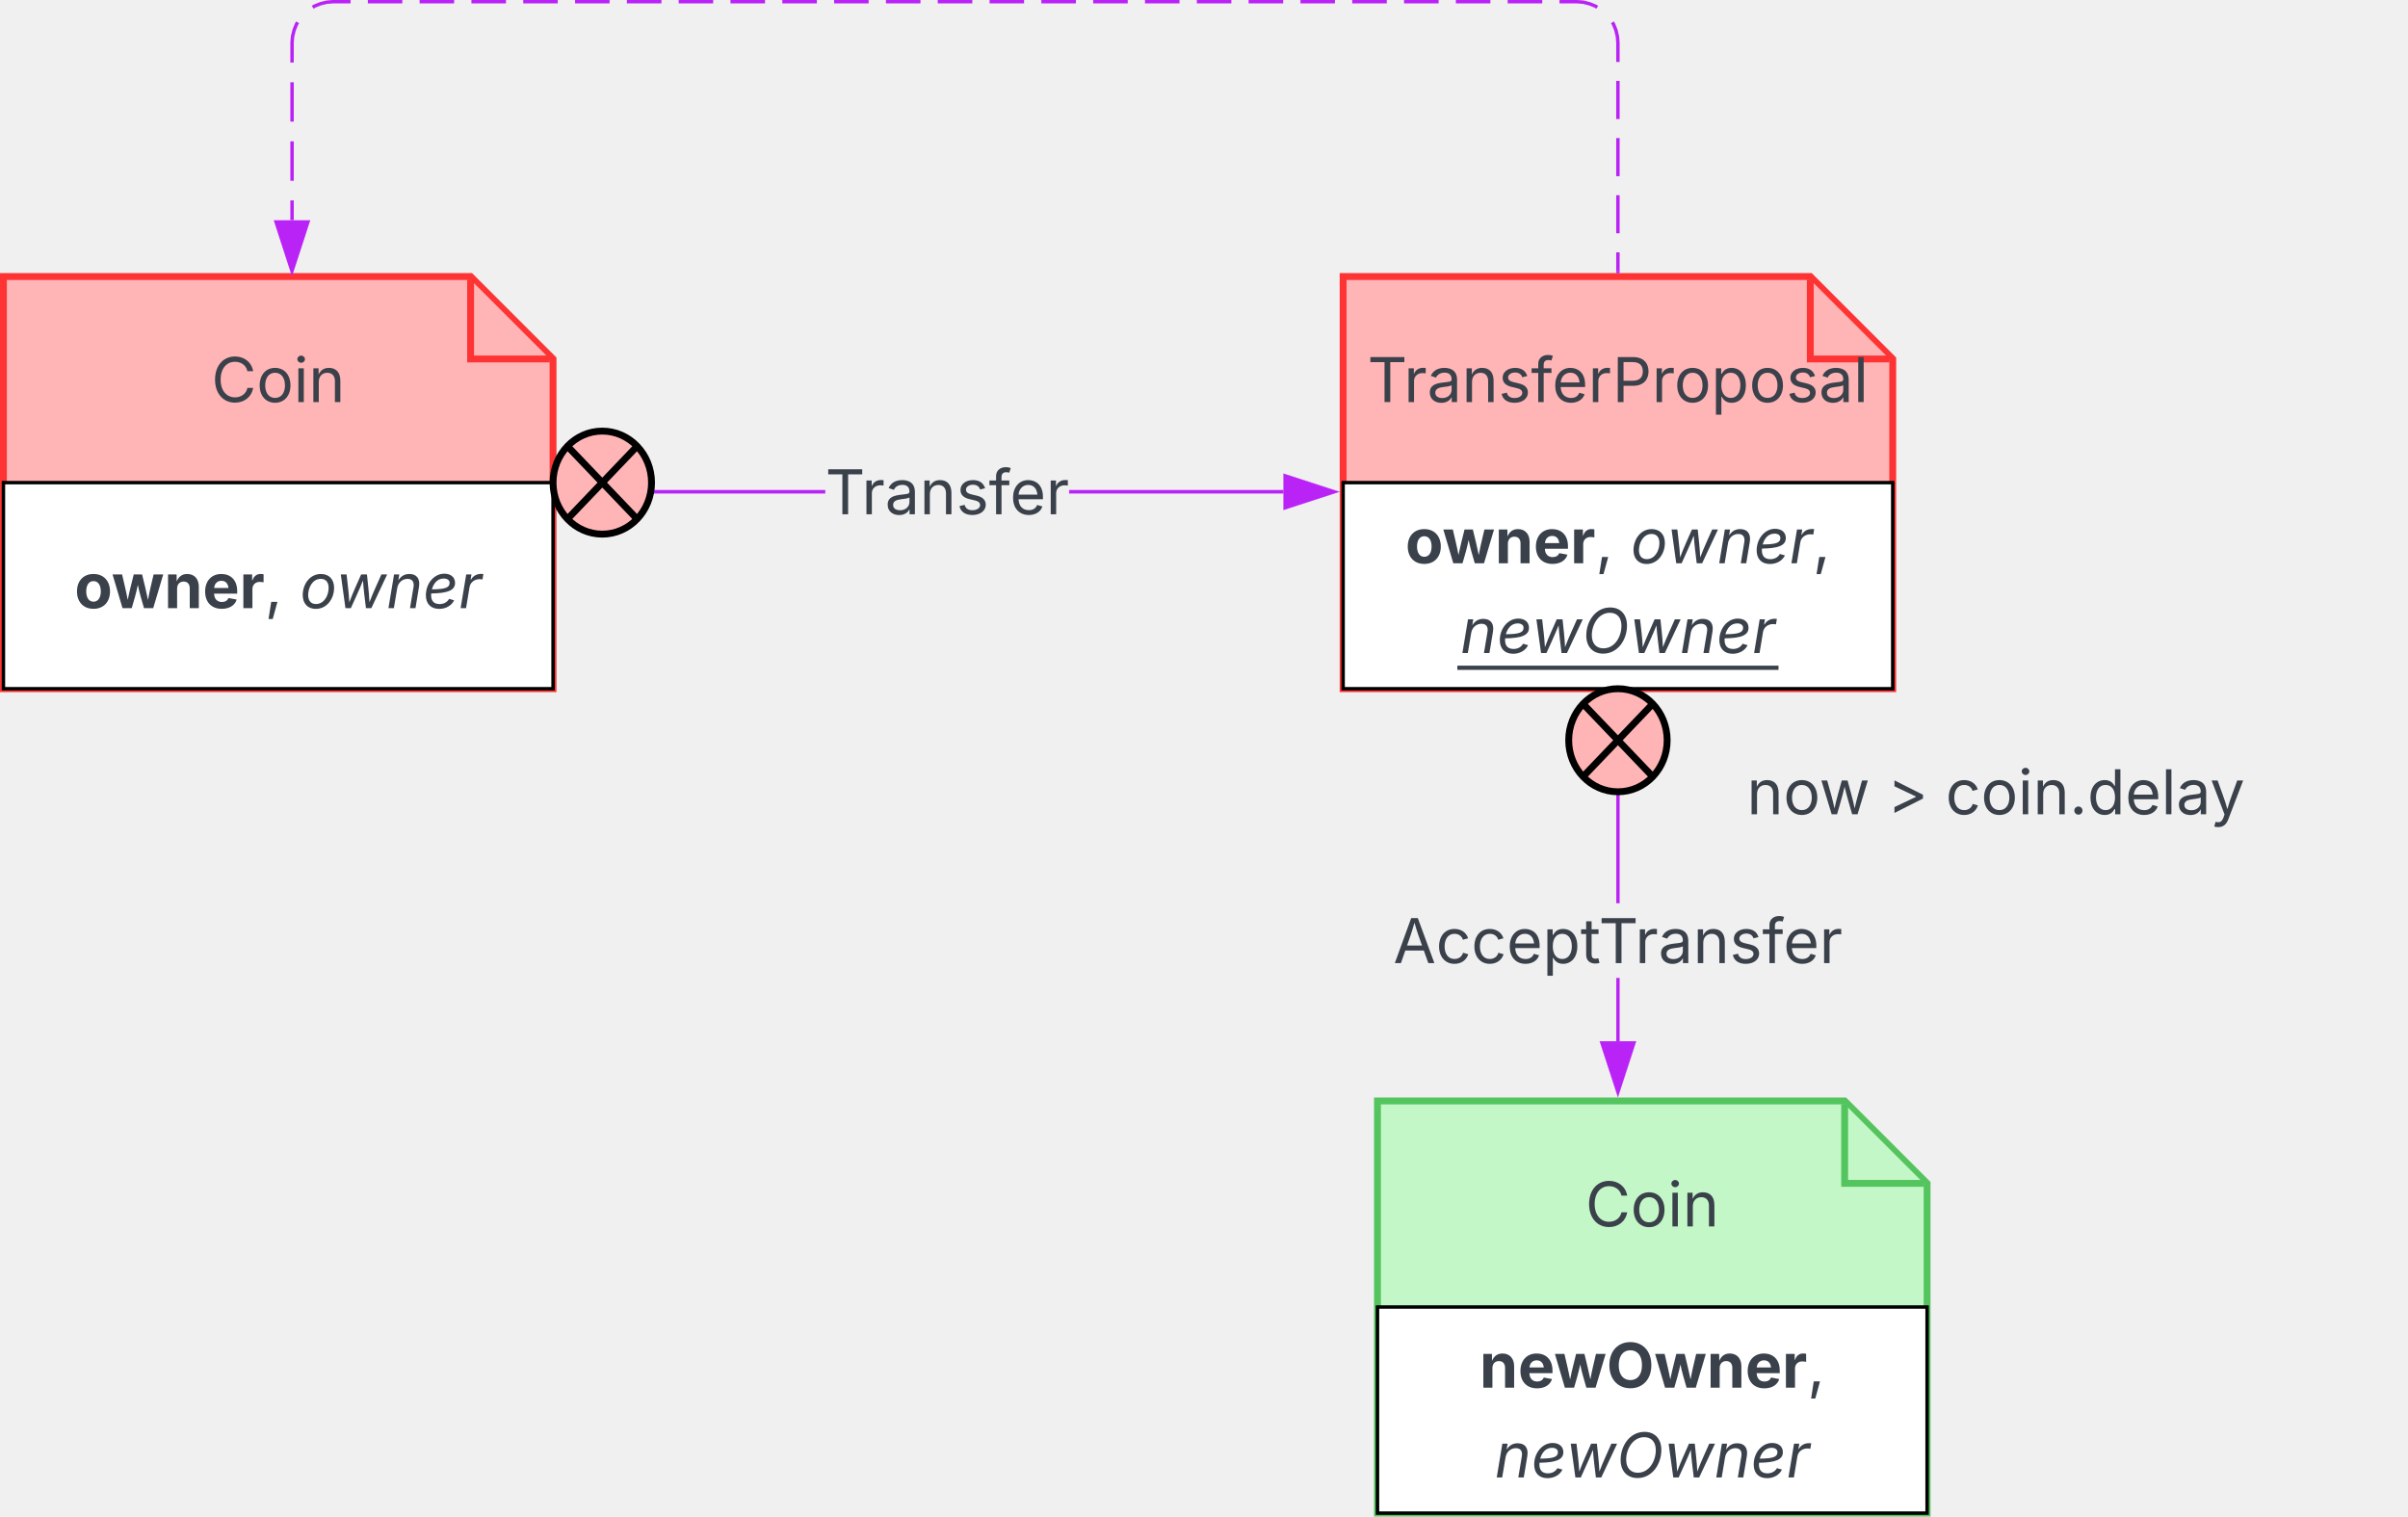
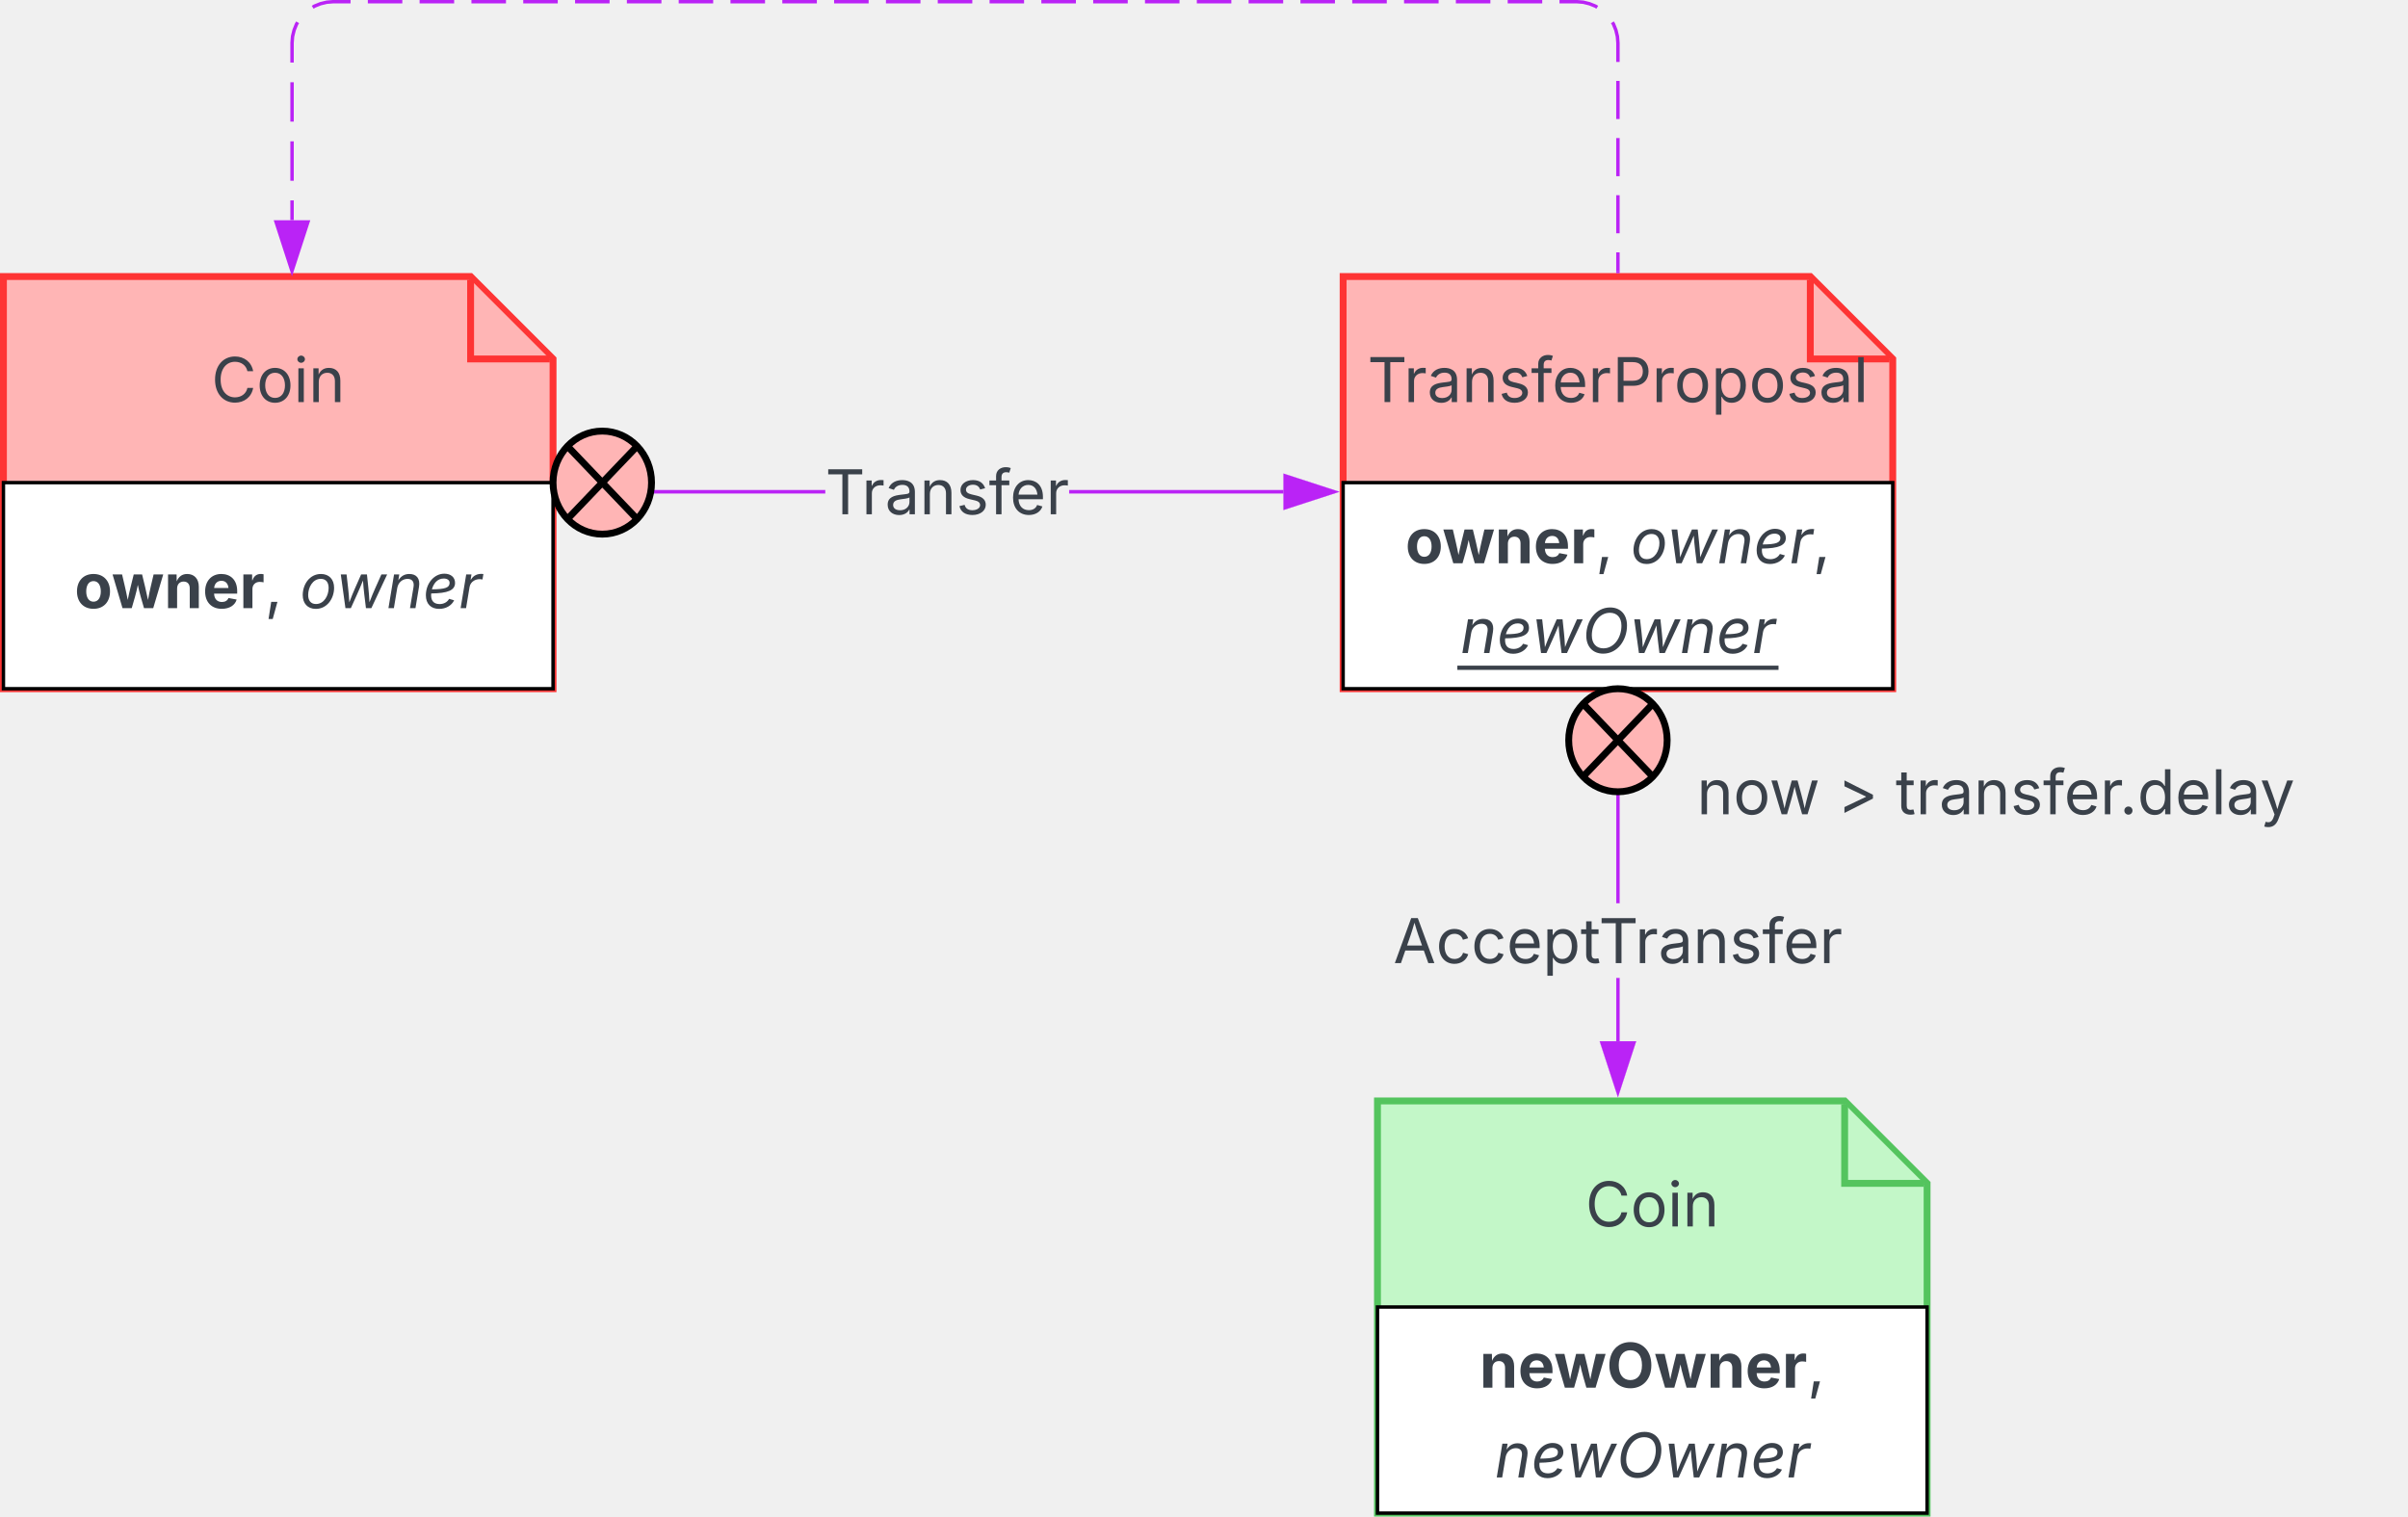
<svg xmlns="http://www.w3.org/2000/svg" xmlns:ns1="lucid" xmlns:xlink="http://www.w3.org/1999/xlink" width="701" height="441.5">
  <g transform="translate(1701 1360.5)" ns1:page-tab-id="0_0">
    <path d="M-1460.76-1216.86H-1539v-.95h78.24zm133.38 0h-62.36v-.95h62.36z" stroke="#ba23f6" stroke-width=".05" fill="#ba23f6" />
    <path d="M-1539-1216.86h-.5v-.95h.5z" fill="#ba23f6" />
    <path stroke="#ba23f6" stroke-width=".05" fill="#ba23f6" />
    <path d="M-1312.62-1217.33l-14.26 4.63v-9.27z" fill="#ba23f6" />
    <path d="M-1311.08-1217.33l-16.28 5.3v-10.6zm-15.33 3.98l12.25-3.98-12.26-4z" stroke="#ba23f6" stroke-width=".05" fill="#ba23f6" />
    <use xlink:href="#a" transform="matrix(1,0,0,1,-1460.762,-1228.223) translate(0.005 17.4375)" />
    <path d="M-1229.53-1057.38h-.94v-18.4h.94zm0-40.18h-.94V-1159h.94z" stroke="#ba23f6" stroke-width=".05" fill="#ba23f6" />
    <path d="M-1229.53-1159h-.94v-.5h.94z" fill="#ba23f6" />
    <path stroke="#ba23f6" stroke-width=".05" fill="#ba23f6" />
    <path d="M-1230-1042.62l-4.63-14.26h9.27z" fill="#ba23f6" />
    <path d="M-1230-1041.08l-5.3-16.28h10.6zm-3.98-15.33l3.98 12.25 3.98-12.26z" stroke="#ba23f6" stroke-width=".05" fill="#ba23f6" />
    <use xlink:href="#b" transform="matrix(1,0,0,1,-1295.404,-1097.556) translate(0.005 17.4375)" />
    <path d="M-1240-1152a8 8 0 0 1 8-8h224a8 8 0 0 1 8 8v44a8 8 0 0 1-8 8h-224a8 8 0 0 1-8-8z" fill="none" />
-     <use xlink:href="#c" transform="matrix(1,0,0,1,-1240,-1160) translate(47.521 36.54785)" />
-     <use xlink:href="#d" transform="matrix(1,0,0,1,-1240,-1160) translate(88.4165 36.54785)" />
-     <use xlink:href="#e" transform="matrix(1,0,0,1,-1240,-1160) translate(105.3882 36.54785)" />
+     <use xlink:href="#c" transform="matrix(1,0,0,1,-1240,-1160) translate(32.96191 36.54785)" />
+     <use xlink:href="#d" transform="matrix(1,0,0,1,-1240,-1160) translate(73.85742 36.54785)" />
+     <use xlink:href="#e" transform="matrix(1,0,0,1,-1240,-1160) translate(90.8291 36.54785)" />
    <path d="M-1300-1040h136l24 24v96h-160z" stroke="#54c45e" stroke-width="2" fill="#c3f7c8" />
    <path d="M-1164-1039.05v23.05h23.05" stroke="#54c45e" stroke-width="2" fill="#c3f7c8" />
    <path d="M-1300-980h160v60h-160z" stroke="#000" fill="#fff" />
    <use xlink:href="#f" transform="matrix(1,0,0,1,-1295,-975) translate(24.7002 18.48027)" />
    <use xlink:href="#g" transform="matrix(1,0,0,1,-1295,-975) translate(29.15186 44.61543)" />
    <path d="M-1300-1032a8 8 0 0 1 8-8h144a8 8 0 0 1 8 8v44a8 8 0 0 1-8 8h-144a8 8 0 0 1-8-8z" fill="none" />
    <use xlink:href="#h" transform="matrix(1,0,0,1,-1300,-1040) translate(60.53223 36.54785)" />
    <path d="M-1310-1280h136l24 24v96h-160z" stroke="#fe3434" stroke-width="2" fill="#ffb5b5" />
    <path d="M-1174-1279.05v23.05h23.05" stroke="#fe3434" stroke-width="2" fill="#ffb5b5" />
    <path d="M-1310-1220h160v60h-160z" stroke="#000" fill="#fff" />
    <use xlink:href="#i" transform="matrix(1,0,0,1,-1305,-1215) translate(13.10742 18.48027)" />
    <use xlink:href="#j" transform="matrix(1,0,0,1,-1305,-1215) translate(78.70898 18.48027)" />
    <use xlink:href="#k" transform="matrix(1,0,0,1,-1305,-1215) translate(29.15186 44.61543)" />
    <path d="M-1310-1272a8 8 0 0 1 8-8h144a8 8 0 0 1 8 8v44a8 8 0 0 1-8 8h-144a8 8 0 0 1-8-8z" fill="none" />
    <use xlink:href="#l" transform="matrix(1,0,0,1,-1310,-1280) translate(7.072754 36.54785)" />
    <path d="M-1700-1280h136l24 24v96h-160z" stroke="#fe3434" stroke-width="2" fill="#ffb5b5" />
    <path d="M-1564-1279.05v23.05h23.05" stroke="#fe3434" stroke-width="2" fill="#ffb5b5" />
    <path d="M-1700-1220h160v60h-160z" stroke="#000" fill="#fff" />
    <use xlink:href="#i" transform="matrix(1,0,0,1,-1695,-1215) translate(15.7002 31.54785)" />
    <use xlink:href="#m" transform="matrix(1,0,0,1,-1695,-1215) translate(81.30176 31.54785)" />
    <path d="M-1700-1272a8 8 0 0 1 8-8h144a8 8 0 0 1 8 8v44a8 8 0 0 1-8 8h-144a8 8 0 0 1-8-8z" fill="none" />
    <use xlink:href="#h" transform="matrix(1,0,0,1,-1700,-1280) translate(60.53223 36.54785)" />
    <path d="M-1230-1281.5v-5.54m0-5.54v-11.1m0-5.53v-11.1m0-5.53v-11.1m0-5.53v-5.54l-.15-1.88-.44-1.83-.7-1.75-.34-.53m-4.38-4.38l-.53-.33-1.74-.7-1.82-.45-1.88-.15h-5.03m-5.03 0h-10.05m-5.04 0h-10.05m-5.02 0h-10.06m-5.03 0h-10.06m-5.03 0h-10.04m-5.03 0h-10.06m-5.03 0h-10.05m-5.04 0h-10.05m-5.02 0h-10.06m-5.03 0h-10.06m-5.03 0h-10.04m-5.03 0h-10.06m-5.03 0h-10.05m-5.04 0h-10.05m-5.02 0h-10.06m-5.03 0h-10.06m-5.03 0h-10.04m-5.03 0h-10.06m-5.03 0h-10.05m-5.04 0h-10.05m-5.02 0h-10.06m-5.03 0h-10.06m-5.03 0h-10.04m-5.03 0h-5.03l-1.88.15-1.83.44-1.75.7-.53.34m-4.38 4.38l-.33.53-.7 1.74-.45 1.82-.15 1.88v5.73m0 5.74v11.47m0 5.74v11.47m0 5.73v5.74" stroke="#ba23f6" fill="none" />
    <path d="M-1229.53-1281h-.94v-.5h.94z" stroke="#ba23f6" stroke-width=".05" fill="#ba23f6" />
    <path d="M-1616-1281.62l-4.63-14.26h9.27z" stroke="#ba23f6" fill="#ba23f6" />
    <path d="M-1511.33-1220c0 8.28-6.42 15-14.34 15-7.9 0-14.33-6.72-14.33-15 0-8.28 6.42-15 14.33-15 7.92 0 14.34 6.72 14.34 15zm-24.47-10.6l20.27 21.2m-20.27 0l20.27-21.2M-1215.67-1145c0 8.28-6.4 15-14.33 15-7.92 0-14.33-6.72-14.33-15 0-8.28 6.4-15 14.33-15 7.92 0 14.33 6.72 14.33 15zm-24.47-10.6l20.28 21.2m-20.28 0l20.28-21.2" stroke="#000" stroke-width="2" fill="#ffb5b5" />
    <defs>
      <path fill="#3a414a" d="M98-1322v-168h1126v168H757V0H567v-1322H98" id="n" />
      <path fill="#3a414a" d="M158 0v-1118h174v172h12c41-113 157-188 290-188 26 0 70 2 91 3v181c-11-2-60-10-108-10-161 0-279 109-279 260V0H158" id="o" />
      <path fill="#3a414a" d="M471 26C259 26 90-98 90-318c0-256 228-303 435-329 202-27 287-16 287-108 0-139-79-219-234-219-161 0-248 86-283 164l-173-57c86-203 278-265 451-265 150 0 419 46 419 395V0H815v-152h-12C765-73 660 26 471 26zm31-159c199 0 310-134 310-271v-155c-30 35-226 55-295 64-131 17-246 59-246 186 0 116 97 176 231 176" id="p" />
      <path fill="#3a414a" d="M338-670V0H158v-1118h173l1 207c72-158 192-221 342-221 226 0 378 139 378 422V0H872v-695c0-172-96-275-252-275-161 0-282 109-282 300" id="q" />
      <path fill="#3a414a" d="M538 24C308 24 148-78 108-271l171-41c32 123 123 178 257 178 156 0 256-77 256-169 0-77-54-128-164-154l-186-44c-203-48-300-148-300-305 0-192 176-326 414-326 230 0 351 112 402 269l-163 42c-31-80-94-158-238-158-133 0-233 69-233 162 0 83 57 129 188 160l169 40c203 48 298 149 298 302 0 196-179 339-441 339" id="r" />
      <path fill="#3a414a" d="M678-1118v154H420V0H240v-964H20v-154h220v-149c0-194 155-293 318-293 85 0 141 18 168 30l-50 154c-19-6-47-17-97-17-111 0-159 58-159 166v109h258" id="s" />
      <path fill="#3a414a" d="M628 24c-324 0-524-230-524-574 0-343 198-582 503-582 237 0 487 146 487 559v75H286c9 234 145 362 343 362 132 0 231-58 273-172l174 48C1024-91 857 24 628 24zM287-650h624c-17-190-120-322-304-322-192 0-309 151-320 322" id="t" />
      <g id="a">
        <use transform="matrix(0.008789062,0,0,0.008789062,0,0)" xlink:href="#n" />
        <use transform="matrix(0.008789062,0,0,0.008789062,10.59961,0)" xlink:href="#o" />
        <use transform="matrix(0.008789062,0,0,0.008789062,17.37598,0)" xlink:href="#p" />
        <use transform="matrix(0.008789062,0,0,0.008789062,27.4834,0)" xlink:href="#q" />
        <use transform="matrix(0.008789062,0,0,0.008789062,38.11816,0)" xlink:href="#r" />
        <use transform="matrix(0.008789062,0,0,0.008789062,47.61914,0)" xlink:href="#s" />
        <use transform="matrix(0.008789062,0,0,0.008789062,53.75391,0)" xlink:href="#t" />
        <use transform="matrix(0.008789062,0,0,0.008789062,64.24805,0)" xlink:href="#o" />
      </g>
      <path fill="#3a414a" d="M52 0l541-1490h220L1361 0h-200l-149-416H398L254 0H52zm404-582h497c-103-290-145-390-251-756-108 377-145 460-246 756" id="u" />
      <path fill="#3a414a" d="M613 24c-304 0-509-231-509-576 0-350 205-580 509-580 216 0 392 114 453 309l-173 49c-33-115-133-197-280-197-223 0-326 196-326 419 0 220 103 415 326 415 150 0 252-85 285-206l172 49C1010-95 832 24 613 24" id="v" />
      <path fill="#3a414a" d="M158 418v-1536h174v179h20c37-59 106-193 324-193 279 0 474 222 474 576 0 356-194 580-473 580-213 0-288-135-325-197h-14v591H158zm492-555c209 0 317-186 317-421 0-232-105-413-317-413-206 0-314 166-314 413 0 249 111 421 314 421" id="w" />
      <path fill="#3a414a" d="M598-1118v154H368v674c0 100 37 144 132 144 23 0 62-6 92-12L629-6c-37 13-88 20-134 20-193 0-307-107-307-290v-688H20v-154h168v-266h180v266h230" id="x" />
      <g id="b">
        <use transform="matrix(0.008789062,0,0,0.008789062,0,0)" xlink:href="#u" />
        <use transform="matrix(0.008789062,0,0,0.008789062,12.41895,0)" xlink:href="#v" />
        <use transform="matrix(0.008789062,0,0,0.008789062,22.70215,0)" xlink:href="#v" />
        <use transform="matrix(0.008789062,0,0,0.008789062,32.98535,0)" xlink:href="#t" />
        <use transform="matrix(0.008789062,0,0,0.008789062,43.47949,0)" xlink:href="#w" />
        <use transform="matrix(0.008789062,0,0,0.008789062,54.50098,0)" xlink:href="#x" />
        <use transform="matrix(0.008789062,0,0,0.008789062,59.7832,0)" xlink:href="#n" />
        <use transform="matrix(0.008789062,0,0,0.008789062,70.38281,0)" xlink:href="#o" />
        <use transform="matrix(0.008789062,0,0,0.008789062,77.15918,0)" xlink:href="#p" />
        <use transform="matrix(0.008789062,0,0,0.008789062,87.2666,0)" xlink:href="#q" />
        <use transform="matrix(0.008789062,0,0,0.008789062,97.90137,0)" xlink:href="#r" />
        <use transform="matrix(0.008789062,0,0,0.008789062,107.4023,0)" xlink:href="#s" />
        <use transform="matrix(0.008789062,0,0,0.008789062,113.5371,0)" xlink:href="#t" />
        <use transform="matrix(0.008789062,0,0,0.008789062,124.0312,0)" xlink:href="#o" />
      </g>
      <path fill="#3a414a" d="M613 24c-304 0-509-231-509-576 0-350 205-580 509-580 305 0 511 230 511 580 0 345-206 576-511 576zm0-161c226 0 329-195 329-415 0-222-103-419-329-419-223 0-326 196-326 419 0 220 103 415 326 415" id="y" />
      <path fill="#3a414a" d="M409 0L70-1118h191c89 329 165 560 243 925 75-353 154-601 240-925h192c85 325 161 564 235 922 77-354 157-598 244-922h191L1267 0h-179c-86-307-176-590-250-913C763-588 675-308 588 0H409" id="z" />
      <g id="c">
        <use transform="matrix(0.008789062,0,0,0.008789062,0,0)" xlink:href="#q" />
        <use transform="matrix(0.008789062,0,0,0.008789062,10.63477,0)" xlink:href="#y" />
        <use transform="matrix(0.008789062,0,0,0.008789062,21.10254,0)" xlink:href="#z" />
      </g>
      <path fill="#3a414a" d="M1181-520L237-44v-194l712-338v-12L237-926v-196l944 476v126" id="A" />
      <use transform="matrix(0.008789062,0,0,0.008789062,0,0)" xlink:href="#A" id="d" />
-       <path fill="#3a414a" d="M158 0v-1118h180V0H158zm91-1301c-68 0-125-53-125-119s57-119 125-119c69 0 126 53 126 119s-57 119-126 119" id="B" />
-       <path fill="#3a414a" d="M295 13c-75 0-135-60-135-135s60-135 135-135 135 60 135 135S370 13 295 13" id="C" />
-       <path fill="#3a414a" d="M577 24c-279 0-473-224-473-580 0-354 195-576 474-576 218 0 287 134 324 193h14v-551h180V0H922v-173h-20C865-111 790 24 577 24zm27-161c203 0 314-172 314-421 0-247-108-413-314-413-212 0-317 181-317 413 0 235 108 421 317 421" id="D" />
-       <path fill="#3a414a" d="M338-1490V0H158v-1490h180" id="E" />
-       <path fill="#3a414a" d="M140 405l46-156c120 36 205 19 263-150l32-93L54-1118h197c107 313 237 620 324 950 87-331 219-637 326-950h196L606 167c-68 178-176 259-334 259-64 0-113-12-132-21" id="F" />
+       <path fill="#3a414a" d="M295 13c-75 0-135-60-135-135s60-135 135-135 135 60 135 135S370 13 295 13" id="B" />
+       <path fill="#3a414a" d="M577 24c-279 0-473-224-473-580 0-354 195-576 474-576 218 0 287 134 324 193h14v-551h180V0H922v-173h-20C865-111 790 24 577 24zm27-161c203 0 314-172 314-421 0-247-108-413-314-413-212 0-317 181-317 413 0 235 108 421 317 421" id="C" />
+       <path fill="#3a414a" d="M338-1490V0H158v-1490h180" id="D" />
+       <path fill="#3a414a" d="M140 405l46-156c120 36 205 19 263-150l32-93L54-1118h197c107 313 237 620 324 950 87-331 219-637 326-950h196L606 167c-68 178-176 259-334 259-64 0-113-12-132-21" id="E" />
      <g id="e">
-         <use transform="matrix(0.008789062,0,0,0.008789062,0,0)" xlink:href="#v" />
-         <use transform="matrix(0.008789062,0,0,0.008789062,10.2832,0)" xlink:href="#y" />
-         <use transform="matrix(0.008789062,0,0,0.008789062,21.07617,0)" xlink:href="#B" />
-         <use transform="matrix(0.008789062,0,0,0.008789062,25.43555,0)" xlink:href="#q" />
-         <use transform="matrix(0.008789062,0,0,0.008789062,36.07031,0)" xlink:href="#C" />
-         <use transform="matrix(0.008789062,0,0,0.008789062,41.25586,0)" xlink:href="#D" />
-         <use transform="matrix(0.008789062,0,0,0.008789062,52.27734,0)" xlink:href="#t" />
-         <use transform="matrix(0.008789062,0,0,0.008789062,62.77148,0)" xlink:href="#E" />
-         <use transform="matrix(0.008789062,0,0,0.008789062,67.13086,0)" xlink:href="#p" />
-         <use transform="matrix(0.008789062,0,0,0.008789062,76.97461,0)" xlink:href="#F" />
-       </g>
-       <path fill="#3a414a" d="M428-647V0H128v-1118h283l4 231c63-156 176-245 348-245 232 0 384 159 384 421V0H847v-659c0-139-76-222-202-222-128 0-217 86-217 234" id="G" />
-       <path fill="#3a414a" d="M633 22C291 22 81-200 81-553c0-345 210-579 537-579 292 0 525 185 525 567v84H378c7 183 109 277 260 277 105 0 184-46 216-132l272 51C1071-99 893 22 633 22zM380-669h474c-15-146-94-237-233-237-143 0-229 99-241 237" id="H" />
-       <path fill="#3a414a" d="M361 0L31-1118h315c68 295 127 523 188 845 63-317 128-551 199-845h276c71 296 131 525 196 846 57-321 119-552 186-846h319L1378 0h-305c-73-261-148-486-204-771C813-484 740-261 666 0H361" id="I" />
-       <path fill="#3a414a" d="M789 20C394 20 94-260 94-744c0-487 300-766 695-766s695 279 695 766c0 485-300 764-695 764zm0-271c231 0 385-174 385-493 0-321-154-495-385-495s-385 175-385 495c0 319 154 493 385 493" id="J" />
-       <path fill="#3a414a" d="M128 0v-1118h290v195h12c54-169 184-238 367-200v268c-27-8-86-15-130-15-138 0-239 95-239 234V0H128" id="K" />
-       <path fill="#3a414a" d="M128 359l88-567h206L266 359H128" id="L" />
+         <use transform="matrix(0.008789062,0,0,0.008789062,0,0)" xlink:href="#x" />
+         <use transform="matrix(0.008789062,0,0,0.008789062,5.888672,0)" xlink:href="#o" />
+         <use transform="matrix(0.008789062,0,0,0.008789062,12.66504,0)" xlink:href="#p" />
+         <use transform="matrix(0.008789062,0,0,0.008789062,22.77246,0)" xlink:href="#q" />
+         <use transform="matrix(0.008789062,0,0,0.008789062,33.40723,0)" xlink:href="#r" />
+         <use transform="matrix(0.008789062,0,0,0.008789062,42.9082,0)" xlink:href="#s" />
+         <use transform="matrix(0.008789062,0,0,0.008789062,49.04297,0)" xlink:href="#t" />
+         <use transform="matrix(0.008789062,0,0,0.008789062,59.53711,0)" xlink:href="#o" />
+         <use transform="matrix(0.008789062,0,0,0.008789062,65.18848,0)" xlink:href="#B" />
+         <use transform="matrix(0.008789062,0,0,0.008789062,70.37402,0)" xlink:href="#C" />
+         <use transform="matrix(0.008789062,0,0,0.008789062,81.39551,0)" xlink:href="#t" />
+         <use transform="matrix(0.008789062,0,0,0.008789062,91.88965,0)" xlink:href="#D" />
+         <use transform="matrix(0.008789062,0,0,0.008789062,96.24902,0)" xlink:href="#p" />
+         <use transform="matrix(0.008789062,0,0,0.008789062,106.0928,0)" xlink:href="#E" />
+       </g>
+       <path fill="#3a414a" d="M428-647V0H128v-1118h283l4 231c63-156 176-245 348-245 232 0 384 159 384 421V0H847v-659c0-139-76-222-202-222-128 0-217 86-217 234" id="F" />
+       <path fill="#3a414a" d="M633 22C291 22 81-200 81-553c0-345 210-579 537-579 292 0 525 185 525 567v84H378c7 183 109 277 260 277 105 0 184-46 216-132l272 51C1071-99 893 22 633 22zM380-669h474c-15-146-94-237-233-237-143 0-229 99-241 237" id="G" />
+       <path fill="#3a414a" d="M361 0L31-1118h315c68 295 127 523 188 845 63-317 128-551 199-845h276c71 296 131 525 196 846 57-321 119-552 186-846h319L1378 0h-305c-73-261-148-486-204-771C813-484 740-261 666 0H361" id="H" />
+       <path fill="#3a414a" d="M789 20C394 20 94-260 94-744c0-487 300-766 695-766s695 279 695 766c0 485-300 764-695 764zm0-271c231 0 385-174 385-493 0-321-154-495-385-495s-385 175-385 495c0 319 154 493 385 493" id="I" />
+       <path fill="#3a414a" d="M128 0v-1118h290v195h12c54-169 184-238 367-200v268c-27-8-86-15-130-15-138 0-239 95-239 234V0H128" id="J" />
+       <path fill="#3a414a" d="M128 359l88-567h206L266 359H128" id="K" />
      <g id="f">
-         <use transform="matrix(0.008789062,0,0,0.008789062,0,0)" xlink:href="#G" />
-         <use transform="matrix(0.008789062,0,0,0.008789062,11.20605,0)" xlink:href="#H" />
-         <use transform="matrix(0.008789062,0,0,0.008789062,21.68262,0)" xlink:href="#I" />
-         <use transform="matrix(0.008789062,0,0,0.008789062,36.98438,0)" xlink:href="#J" />
-         <use transform="matrix(0.008789062,0,0,0.008789062,50.85352,0)" xlink:href="#I" />
-         <use transform="matrix(0.008789062,0,0,0.008789062,66.15527,0)" xlink:href="#G" />
-         <use transform="matrix(0.008789062,0,0,0.008789062,77.36133,0)" xlink:href="#H" />
-         <use transform="matrix(0.008789062,0,0,0.008789062,88.08398,0)" xlink:href="#K" />
-         <use transform="matrix(0.008789062,0,0,0.008789062,95.41406,0)" xlink:href="#L" />
-       </g>
-       <path fill="#3a414a" d="M356-664L245 0H65l186-1118h173l-32 197c96-152 219-211 366-211 232 0 366 145 319 428L960 0H779l117-701c29-174-48-269-198-269-165 0-310 115-342 306" id="M" />
-       <path fill="#3a414a" d="M535 24C259 24 94-144 94-427c0-392 272-715 610-715 216 0 356 119 356 305 0 244-237 344-790 350-18 199 49 349 276 352 142 0 260-66 317-173l167 47C947-85 756 24 535 24zM294-623c447-4 586-57 586-218 0-85-78-141-194-141-220 0-342 177-392 359" id="N" />
-       <path fill="#3a414a" d="M317 0L163-1118h191c34 329 72 559 91 925 130-352 253-602 392-925h192c32 328 66 558 83 922 132-350 256-600 396-922h191L1175 0H996c-36-314-76-577-98-915C766-585 635-312 496 0H317" id="O" />
-       <path fill="#3a414a" d="M699 20c-338 0-560-226-560-600 0-472 307-930 791-930 337 0 558 226 558 599 0 474-306 931-789 931zm7-176c374 0 598-379 598-750 0-280-157-428-381-428-373 0-600 379-600 749 0 280 158 429 383 429" id="P" />
-       <path fill="#3a414a" d="M66 0l185-1118h174l-28 172h12c78-136 219-209 411-185l-30 181c-211-47-398 67-428 250L246 0H66" id="Q" />
+         <use transform="matrix(0.008789062,0,0,0.008789062,0,0)" xlink:href="#F" />
+         <use transform="matrix(0.008789062,0,0,0.008789062,11.20605,0)" xlink:href="#G" />
+         <use transform="matrix(0.008789062,0,0,0.008789062,21.68262,0)" xlink:href="#H" />
+         <use transform="matrix(0.008789062,0,0,0.008789062,36.98438,0)" xlink:href="#I" />
+         <use transform="matrix(0.008789062,0,0,0.008789062,50.85352,0)" xlink:href="#H" />
+         <use transform="matrix(0.008789062,0,0,0.008789062,66.15527,0)" xlink:href="#F" />
+         <use transform="matrix(0.008789062,0,0,0.008789062,77.36133,0)" xlink:href="#G" />
+         <use transform="matrix(0.008789062,0,0,0.008789062,88.08398,0)" xlink:href="#J" />
+         <use transform="matrix(0.008789062,0,0,0.008789062,95.41406,0)" xlink:href="#K" />
+       </g>
+       <path fill="#3a414a" d="M356-664L245 0H65l186-1118h173l-32 197c96-152 219-211 366-211 232 0 366 145 319 428L960 0H779l117-701c29-174-48-269-198-269-165 0-310 115-342 306" id="L" />
+       <path fill="#3a414a" d="M535 24C259 24 94-144 94-427c0-392 272-715 610-715 216 0 356 119 356 305 0 244-237 344-790 350-18 199 49 349 276 352 142 0 260-66 317-173l167 47C947-85 756 24 535 24zM294-623c447-4 586-57 586-218 0-85-78-141-194-141-220 0-342 177-392 359" id="M" />
+       <path fill="#3a414a" d="M317 0L163-1118h191c34 329 72 559 91 925 130-352 253-602 392-925h192c32 328 66 558 83 922 132-350 256-600 396-922h191L1175 0H996c-36-314-76-577-98-915C766-585 635-312 496 0H317" id="N" />
+       <path fill="#3a414a" d="M699 20c-338 0-560-226-560-600 0-472 307-930 791-930 337 0 558 226 558 599 0 474-306 931-789 931zm7-176c374 0 598-379 598-750 0-280-157-428-381-428-373 0-600 379-600 749 0 280 158 429 383 429" id="O" />
+       <path fill="#3a414a" d="M66 0l185-1118h174l-28 172h12c78-136 219-209 411-185l-30 181c-211-47-398 67-428 250L246 0H66" id="P" />
      <g id="g">
-         <use transform="matrix(0.008789062,0,0,0.008789062,0,0)" xlink:href="#M" />
-         <use transform="matrix(0.008789062,0,0,0.008789062,10.64355,0)" xlink:href="#N" />
-         <use transform="matrix(0.008789062,0,0,0.008789062,20.68066,0)" xlink:href="#O" />
-         <use transform="matrix(0.008789062,0,0,0.008789062,35.41113,0)" xlink:href="#P" />
-         <use transform="matrix(0.008789062,0,0,0.008789062,49.1748,0)" xlink:href="#O" />
-         <use transform="matrix(0.008789062,0,0,0.008789062,63.90527,0)" xlink:href="#M" />
-         <use transform="matrix(0.008789062,0,0,0.008789062,74.54883,0)" xlink:href="#N" />
-         <use transform="matrix(0.008789062,0,0,0.008789062,84.91113,0)" xlink:href="#Q" />
-       </g>
-       <path fill="#3a414a" d="M783 20c-382 0-661-292-661-764 0-473 279-766 661-766 302 0 548 182 601 489h-190c-42-204-217-313-411-313-268 0-476 208-476 590 0 381 209 588 476 588 195 0 369-110 411-313h190c-52 303-296 489-601 489" id="R" />
+         <use transform="matrix(0.008789062,0,0,0.008789062,0,0)" xlink:href="#L" />
+         <use transform="matrix(0.008789062,0,0,0.008789062,10.64355,0)" xlink:href="#M" />
+         <use transform="matrix(0.008789062,0,0,0.008789062,20.68066,0)" xlink:href="#N" />
+         <use transform="matrix(0.008789062,0,0,0.008789062,35.41113,0)" xlink:href="#O" />
+         <use transform="matrix(0.008789062,0,0,0.008789062,49.1748,0)" xlink:href="#N" />
+         <use transform="matrix(0.008789062,0,0,0.008789062,63.90527,0)" xlink:href="#L" />
+         <use transform="matrix(0.008789062,0,0,0.008789062,74.54883,0)" xlink:href="#M" />
+         <use transform="matrix(0.008789062,0,0,0.008789062,84.91113,0)" xlink:href="#P" />
+       </g>
+       <path fill="#3a414a" d="M783 20c-382 0-661-292-661-764 0-473 279-766 661-766 302 0 548 182 601 489h-190c-42-204-217-313-411-313-268 0-476 208-476 590 0 381 209 588 476 588 195 0 369-110 411-313h190c-52 303-296 489-601 489" id="Q" />
+       <path fill="#3a414a" d="M158 0v-1118h180V0H158zm91-1301c-68 0-125-53-125-119s57-119 125-119c69 0 126 53 126 119s-57 119-126 119" id="R" />
      <g id="h">
-         <use transform="matrix(0.008789062,0,0,0.008789062,0,0)" xlink:href="#R" />
+         <use transform="matrix(0.008789062,0,0,0.008789062,0,0)" xlink:href="#Q" />
        <use transform="matrix(0.008789062,0,0,0.008789062,13.14844,0)" xlink:href="#y" />
-         <use transform="matrix(0.008789062,0,0,0.008789062,23.94141,0)" xlink:href="#B" />
+         <use transform="matrix(0.008789062,0,0,0.008789062,23.94141,0)" xlink:href="#R" />
        <use transform="matrix(0.008789062,0,0,0.008789062,28.30078,0)" xlink:href="#q" />
      </g>
      <path fill="#3a414a" d="M628 22C291 22 81-210 81-554c0-346 210-578 547-578 336 0 547 232 547 578 0 344-211 576-547 576zm0-236c160 0 242-146 242-341 0-197-82-341-242-341S387-753 387-555c0 195 81 341 241 341" id="S" />
      <g id="i">
        <use transform="matrix(0.008789062,0,0,0.008789062,0,0)" xlink:href="#S" />
-         <use transform="matrix(0.008789062,0,0,0.008789062,10.79297,0)" xlink:href="#I" />
-         <use transform="matrix(0.008789062,0,0,0.008789062,26.09473,0)" xlink:href="#G" />
-         <use transform="matrix(0.008789062,0,0,0.008789062,37.30078,0)" xlink:href="#H" />
-         <use transform="matrix(0.008789062,0,0,0.008789062,48.02344,0)" xlink:href="#K" />
-         <use transform="matrix(0.008789062,0,0,0.008789062,55.35352,0)" xlink:href="#L" />
+         <use transform="matrix(0.008789062,0,0,0.008789062,10.79297,0)" xlink:href="#H" />
+         <use transform="matrix(0.008789062,0,0,0.008789062,26.09473,0)" xlink:href="#F" />
+         <use transform="matrix(0.008789062,0,0,0.008789062,37.30078,0)" xlink:href="#G" />
+         <use transform="matrix(0.008789062,0,0,0.008789062,48.02344,0)" xlink:href="#J" />
+         <use transform="matrix(0.008789062,0,0,0.008789062,55.35352,0)" xlink:href="#K" />
      </g>
      <path fill="#3a414a" d="M528 24C258 24 94-156 94-433c0-355 229-699 603-699 270 0 436 178 436 458 0 359-234 698-605 698zm4-161c275 0 420-287 420-533 0-170-77-301-260-301-271 0-418 288-418 536 0 168 77 298 258 298" id="T" />
      <g id="j">
        <use transform="matrix(0.008789062,0,0,0.008789062,0,0)" xlink:href="#T" />
-         <use transform="matrix(0.008789062,0,0,0.008789062,10.47656,0)" xlink:href="#O" />
-         <use transform="matrix(0.008789062,0,0,0.008789062,25.20703,0)" xlink:href="#M" />
-         <use transform="matrix(0.008789062,0,0,0.008789062,35.85059,0)" xlink:href="#N" />
-         <use transform="matrix(0.008789062,0,0,0.008789062,46.21289,0)" xlink:href="#Q" />
-         <use transform="matrix(0.008789062,0,0,0.008789062,52.99805,0)" xlink:href="#L" />
+         <use transform="matrix(0.008789062,0,0,0.008789062,10.47656,0)" xlink:href="#N" />
+         <use transform="matrix(0.008789062,0,0,0.008789062,25.20703,0)" xlink:href="#L" />
+         <use transform="matrix(0.008789062,0,0,0.008789062,35.85059,0)" xlink:href="#M" />
+         <use transform="matrix(0.008789062,0,0,0.008789062,46.21289,0)" xlink:href="#P" />
+         <use transform="matrix(0.008789062,0,0,0.008789062,52.99805,0)" xlink:href="#K" />
      </g>
      <g id="k">
-         <use transform="matrix(0.008789062,0,0,0.008789062,0,0)" xlink:href="#M" />
-         <use transform="matrix(0.008789062,0,0,0.008789062,10.64355,0)" xlink:href="#N" />
-         <use transform="matrix(0.008789062,0,0,0.008789062,20.68066,0)" xlink:href="#O" />
-         <use transform="matrix(0.008789062,0,0,0.008789062,35.41113,0)" xlink:href="#P" />
-         <use transform="matrix(0.008789062,0,0,0.008789062,49.1748,0)" xlink:href="#O" />
-         <use transform="matrix(0.008789062,0,0,0.008789062,63.90527,0)" xlink:href="#M" />
-         <use transform="matrix(0.008789062,0,0,0.008789062,74.54883,0)" xlink:href="#N" />
-         <use transform="matrix(0.008789062,0,0,0.008789062,84.91113,0)" xlink:href="#Q" />
+         <use transform="matrix(0.008789062,0,0,0.008789062,0,0)" xlink:href="#L" />
+         <use transform="matrix(0.008789062,0,0,0.008789062,10.64355,0)" xlink:href="#M" />
+         <use transform="matrix(0.008789062,0,0,0.008789062,20.68066,0)" xlink:href="#N" />
+         <use transform="matrix(0.008789062,0,0,0.008789062,35.41113,0)" xlink:href="#O" />
+         <use transform="matrix(0.008789062,0,0,0.008789062,49.1748,0)" xlink:href="#N" />
+         <use transform="matrix(0.008789062,0,0,0.008789062,63.90527,0)" xlink:href="#L" />
+         <use transform="matrix(0.008789062,0,0,0.008789062,74.54883,0)" xlink:href="#M" />
+         <use transform="matrix(0.008789062,0,0,0.008789062,84.91113,0)" xlink:href="#P" />
        <path fill="#3a414a" d="M-.9 3.67h93.5V4.9H-.9z" />
      </g>
      <path fill="#3a414a" d="M180 0v-1490h510c348 0 508 209 508 474 0 266-160 477-507 477H370V0H180zm190-706h312c236 0 327-133 327-310 0-176-91-307-329-307H370v617" id="U" />
      <g id="l">
        <use transform="matrix(0.008789062,0,0,0.008789062,0,0)" xlink:href="#n" />
        <use transform="matrix(0.008789062,0,0,0.008789062,10.59961,0)" xlink:href="#o" />
        <use transform="matrix(0.008789062,0,0,0.008789062,17.37598,0)" xlink:href="#p" />
        <use transform="matrix(0.008789062,0,0,0.008789062,27.4834,0)" xlink:href="#q" />
        <use transform="matrix(0.008789062,0,0,0.008789062,38.11816,0)" xlink:href="#r" />
        <use transform="matrix(0.008789062,0,0,0.008789062,47.61914,0)" xlink:href="#s" />
        <use transform="matrix(0.008789062,0,0,0.008789062,53.75391,0)" xlink:href="#t" />
        <use transform="matrix(0.008789062,0,0,0.008789062,64.24805,0)" xlink:href="#o" />
        <use transform="matrix(0.008789062,0,0,0.008789062,71.30566,0)" xlink:href="#U" />
        <use transform="matrix(0.008789062,0,0,0.008789062,82.80176,0)" xlink:href="#o" />
        <use transform="matrix(0.008789062,0,0,0.008789062,89.2793,0)" xlink:href="#y" />
        <use transform="matrix(0.008789062,0,0,0.008789062,100.0723,0)" xlink:href="#w" />
        <use transform="matrix(0.008789062,0,0,0.008789062,111.0938,0)" xlink:href="#y" />
        <use transform="matrix(0.008789062,0,0,0.008789062,121.8867,0)" xlink:href="#r" />
        <use transform="matrix(0.008789062,0,0,0.008789062,131.3877,0)" xlink:href="#p" />
-         <use transform="matrix(0.008789062,0,0,0.008789062,141.4951,0)" xlink:href="#E" />
+         <use transform="matrix(0.008789062,0,0,0.008789062,141.4951,0)" xlink:href="#D" />
      </g>
      <g id="m">
        <use transform="matrix(0.008789062,0,0,0.008789062,0,0)" xlink:href="#T" />
-         <use transform="matrix(0.008789062,0,0,0.008789062,10.47656,0)" xlink:href="#O" />
-         <use transform="matrix(0.008789062,0,0,0.008789062,25.20703,0)" xlink:href="#M" />
-         <use transform="matrix(0.008789062,0,0,0.008789062,35.85059,0)" xlink:href="#N" />
-         <use transform="matrix(0.008789062,0,0,0.008789062,46.21289,0)" xlink:href="#Q" />
+         <use transform="matrix(0.008789062,0,0,0.008789062,10.47656,0)" xlink:href="#N" />
+         <use transform="matrix(0.008789062,0,0,0.008789062,25.20703,0)" xlink:href="#L" />
+         <use transform="matrix(0.008789062,0,0,0.008789062,35.85059,0)" xlink:href="#M" />
+         <use transform="matrix(0.008789062,0,0,0.008789062,46.21289,0)" xlink:href="#P" />
      </g>
    </defs>
  </g>
</svg>
